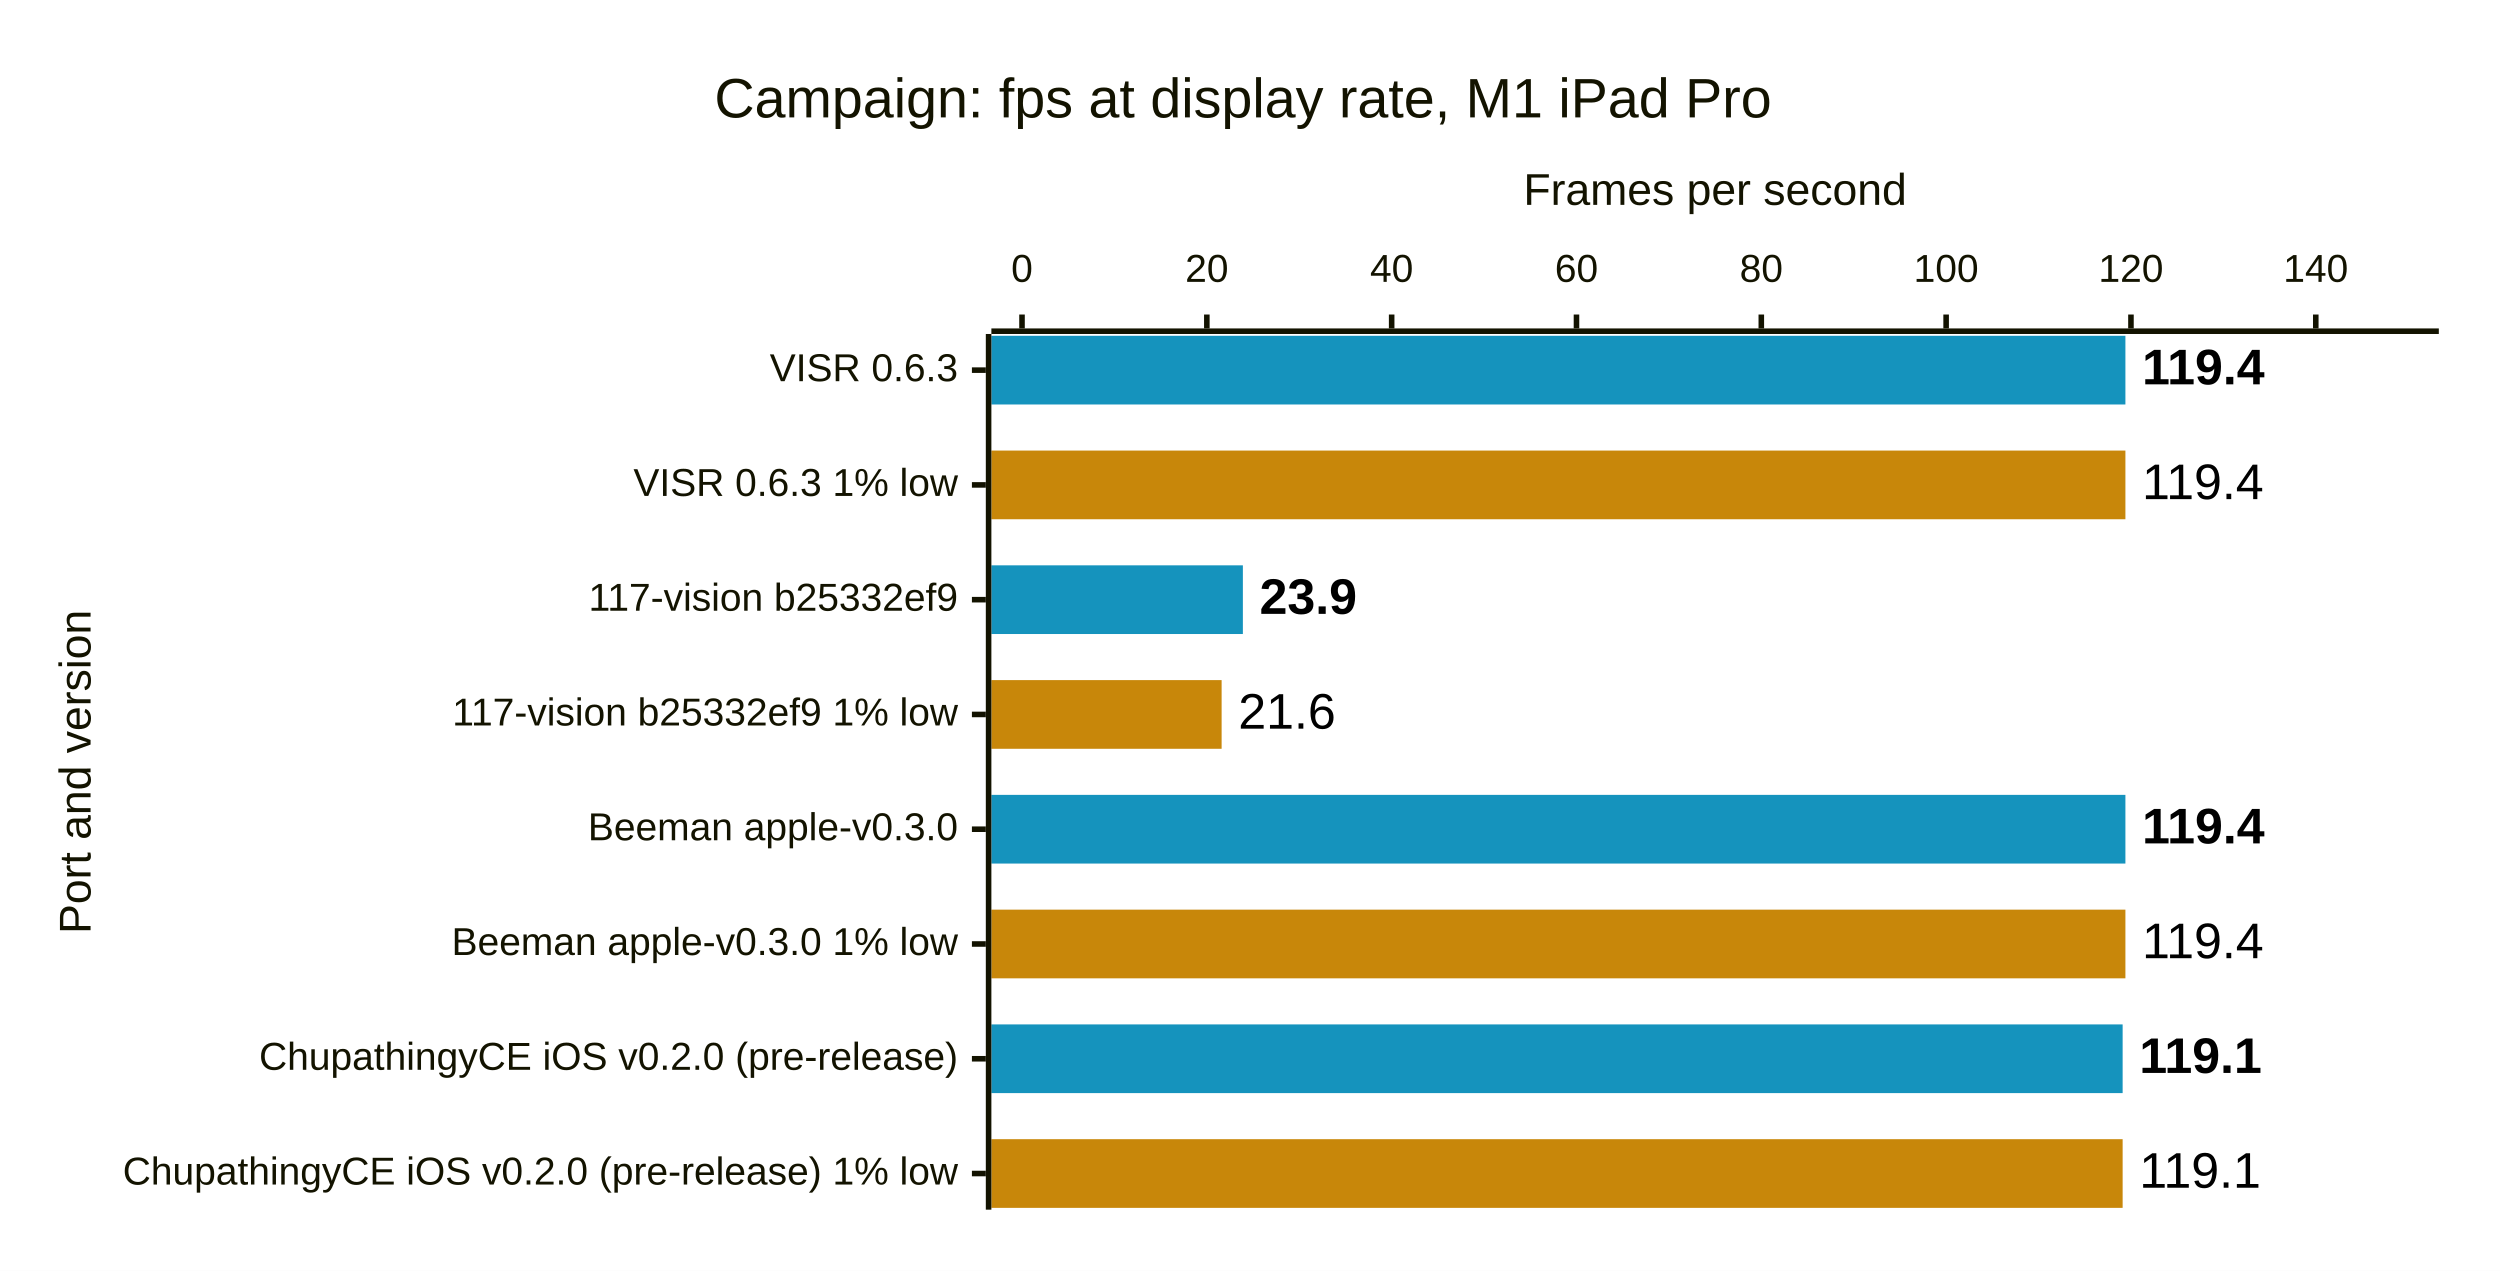
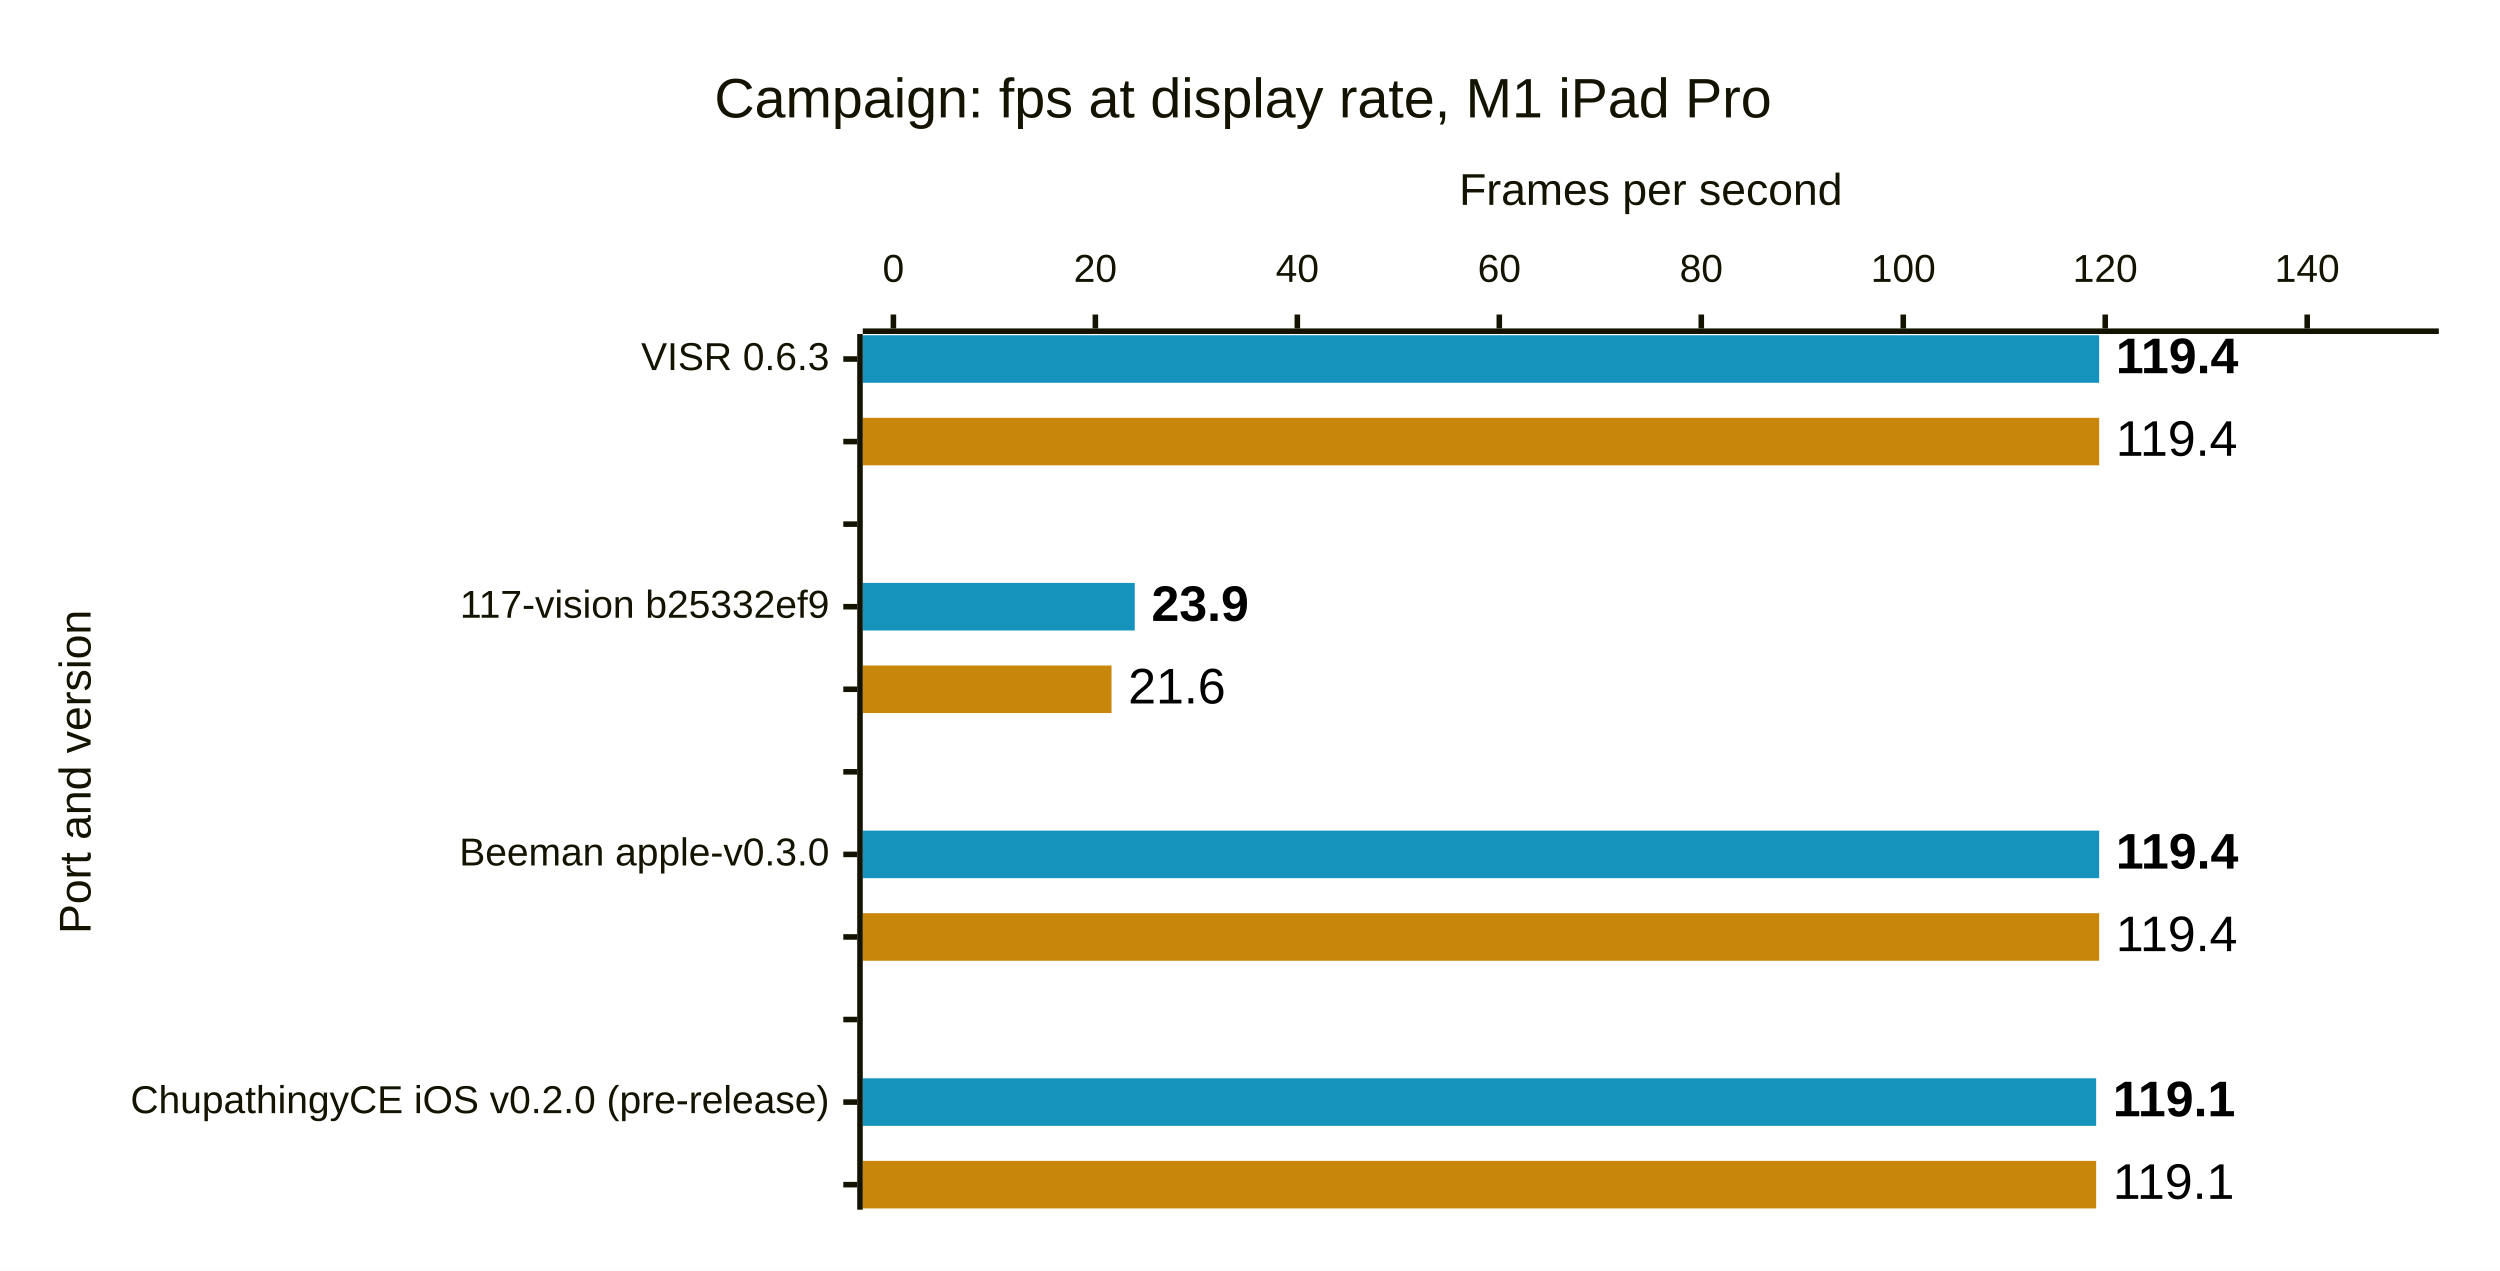
<svg xmlns="http://www.w3.org/2000/svg" id="static" width="100%" style="max-width: 899px;" viewBox="-17 -15 899 457" role="graphics-document document" aria-roledescription="xychart">
  <style>#static{font-family:"trebuchet ms",verdana,arial,sans-serif;font-size:16px;fill:#333;}@keyframes edge-animation-frame{from{stroke-dashoffset:0;}}@keyframes dash{to{stroke-dashoffset:0;}}#static .edge-animation-slow{stroke-dasharray:9,5!important;stroke-dashoffset:900;animation:dash 50s linear infinite;stroke-linecap:round;}#static .edge-animation-fast{stroke-dasharray:9,5!important;stroke-dashoffset:900;animation:dash 20s linear infinite;stroke-linecap:round;}#static .error-icon{fill:#552222;}#static .error-text{fill:#552222;stroke:#552222;}#static .edge-thickness-normal{stroke-width:1px;}#static .edge-thickness-thick{stroke-width:3.5px;}#static .edge-pattern-solid{stroke-dasharray:0;}#static .edge-thickness-invisible{stroke-width:0;fill:none;}#static .edge-pattern-dashed{stroke-dasharray:3;}#static .edge-pattern-dotted{stroke-dasharray:2;}#static .marker{fill:#333333;stroke:#333333;}#static .marker.cross{stroke:#333333;}#static svg{font-family:"trebuchet ms",verdana,arial,sans-serif;font-size:16px;}#static p{margin:0;}#static :root{--mermaid-font-family:"trebuchet ms",verdana,arial,sans-serif;}</style>
  <g />
  <g class="main">
    <rect width="899" height="457" class="background" fill="white" x="-17" y="-15" />
    <g class="chart-title">
      <text x="0" y="0" fill="#131300" font-size="20" dominant-baseline="middle" text-anchor="middle" transform="translate(430, 21.55078) rotate(0)">Campaign: fps at display rate, M1 iPad Pro</text>
    </g>
    <g class="plot">
      <g class="bar-plot-0">
-         <rect x="339.5" y="105.752" width="407.797" height="24.7" fill="#1593bd" stroke="#1593bd" stroke-width="0" />
-         <rect x="339.5" y="147.023" width="11.016" height="24.7" fill="#1593bd" stroke="#1593bd" stroke-width="0" display="none" />
-         <rect x="339.5" y="188.294" width="90.438" height="24.7" fill="#1593bd" stroke="#1593bd" stroke-width="0" />
-         <rect x="339.5" y="229.565" width="11.016" height="24.7" fill="#1593bd" stroke="#1593bd" stroke-width="0" display="none" />
-         <rect x="339.5" y="270.836" width="407.797" height="24.7" fill="#1593bd" stroke="#1593bd" stroke-width="0" />
-         <rect x="339.5" y="312.108" width="11.016" height="24.7" fill="#1593bd" stroke="#1593bd" stroke-width="0" display="none" />
-         <rect x="339.5" y="353.379" width="406.8" height="24.7" fill="#1593bd" stroke="#1593bd" stroke-width="0" />
-         <rect x="339.5" y="394.65" width="11.016" height="24.7" fill="#1593bd" stroke="#1593bd" stroke-width="0" display="none" />
+         <rect x="293.25" y="105.552" width="444.612" height="17.1" fill="#1593bd" stroke="#1593bd" stroke-width="0" />
+         <rect x="293.25" y="135.241" width="11.016" height="17.1" fill="#1593bd" stroke="#1593bd" stroke-width="0" display="none" />
+         <rect x="293.25" y="164.931" width="11.016" height="17.1" fill="#1593bd" stroke="#1593bd" stroke-width="0" display="none" />
+         <rect x="293.25" y="194.621" width="97.807" height="17.1" fill="#1593bd" stroke="#1593bd" stroke-width="0" />
+         <rect x="293.25" y="224.311" width="11.016" height="17.1" fill="#1593bd" stroke="#1593bd" stroke-width="0" display="none" />
+         <rect x="293.25" y="254.001" width="11.016" height="17.1" fill="#1593bd" stroke="#1593bd" stroke-width="0" display="none" />
+         <rect x="293.25" y="283.691" width="444.612" height="17.1" fill="#1593bd" stroke="#1593bd" stroke-width="0" />
+         <rect x="293.25" y="313.38" width="11.016" height="17.1" fill="#1593bd" stroke="#1593bd" stroke-width="0" display="none" />
+         <rect x="293.25" y="343.07" width="11.016" height="17.1" fill="#1593bd" stroke="#1593bd" stroke-width="0" display="none" />
+         <rect x="293.25" y="372.76" width="443.522" height="17.1" fill="#1593bd" stroke="#1593bd" stroke-width="0" />
+         <rect x="293.25" y="402.45" width="11.016" height="17.1" fill="#1593bd" stroke="#1593bd" stroke-width="0" display="none" />
      </g>
      <g class="bar-plot-1">
-         <rect x="339.5" y="105.752" width="11.016" height="24.7" fill="#c8870a" stroke="#c8870a" stroke-width="0" display="none" />
-         <rect x="339.5" y="147.023" width="407.797" height="24.7" fill="#c8870a" stroke="#c8870a" stroke-width="0" />
-         <rect x="339.5" y="188.294" width="11.016" height="24.7" fill="#c8870a" stroke="#c8870a" stroke-width="0" display="none" />
-         <rect x="339.5" y="229.565" width="82.795" height="24.7" fill="#c8870a" stroke="#c8870a" stroke-width="0" />
-         <rect x="339.5" y="270.836" width="11.016" height="24.7" fill="#c8870a" stroke="#c8870a" stroke-width="0" display="none" />
-         <rect x="339.5" y="312.108" width="407.797" height="24.7" fill="#c8870a" stroke="#c8870a" stroke-width="0" />
-         <rect x="339.5" y="353.379" width="11.016" height="24.7" fill="#c8870a" stroke="#c8870a" stroke-width="0" display="none" />
-         <rect x="339.5" y="394.65" width="406.8" height="24.7" fill="#c8870a" stroke="#c8870a" stroke-width="0" />
+         <rect x="293.25" y="105.552" width="11.016" height="17.1" fill="#c8870a" stroke="#c8870a" stroke-width="0" display="none" />
+         <rect x="293.25" y="135.241" width="444.612" height="17.1" fill="#c8870a" stroke="#c8870a" stroke-width="0" />
+         <rect x="293.25" y="164.931" width="11.016" height="17.1" fill="#c8870a" stroke="#c8870a" stroke-width="0" display="none" />
+         <rect x="293.25" y="194.621" width="11.016" height="17.1" fill="#c8870a" stroke="#c8870a" stroke-width="0" display="none" />
+         <rect x="293.25" y="224.311" width="89.455" height="17.1" fill="#c8870a" stroke="#c8870a" stroke-width="0" />
+         <rect x="293.25" y="254.001" width="11.016" height="17.1" fill="#c8870a" stroke="#c8870a" stroke-width="0" display="none" />
+         <rect x="293.25" y="283.691" width="11.016" height="17.1" fill="#c8870a" stroke="#c8870a" stroke-width="0" display="none" />
+         <rect x="293.25" y="313.38" width="444.612" height="17.1" fill="#c8870a" stroke="#c8870a" stroke-width="0" />
+         <rect x="293.25" y="343.07" width="11.016" height="17.1" fill="#c8870a" stroke="#c8870a" stroke-width="0" display="none" />
+         <rect x="293.25" y="372.76" width="11.016" height="17.1" fill="#c8870a" stroke="#c8870a" stroke-width="0" display="none" />
+         <rect x="293.25" y="402.45" width="443.522" height="17.1" fill="#c8870a" stroke="#c8870a" stroke-width="0" />
      </g>
-       <text x="753.297" y="118.102" dominant-baseline="middle" fill="currentColor" font-size="18" font-weight="600" class="bar-value">119.4</text>
-       <text x="435.938" y="200.644" dominant-baseline="middle" fill="currentColor" font-size="18" font-weight="600" class="bar-value">23.9</text>
-       <text x="753.297" y="283.186" dominant-baseline="middle" fill="currentColor" font-size="18" font-weight="600" class="bar-value">119.4</text>
-       <text x="752.3" y="365.729" dominant-baseline="middle" fill="currentColor" font-size="18" font-weight="600" class="bar-value">119.1</text>
-       <text x="753.297" y="159.373" dominant-baseline="middle" fill="currentColor" font-size="18" font-weight="400" class="bar-value">119.4</text>
-       <text x="428.295" y="241.915" dominant-baseline="middle" fill="currentColor" font-size="18" font-weight="400" class="bar-value">21.6</text>
-       <text x="753.297" y="324.458" dominant-baseline="middle" fill="currentColor" font-size="18" font-weight="400" class="bar-value">119.4</text>
-       <text x="752.3" y="407" dominant-baseline="middle" fill="currentColor" font-size="18" font-weight="400" class="bar-value">119.1</text>
+       <text x="743.862" y="114.102" dominant-baseline="middle" fill="currentColor" font-size="18" font-weight="600" class="bar-value">119.4</text>
+       <text x="397.057" y="203.171" dominant-baseline="middle" fill="currentColor" font-size="18" font-weight="600" class="bar-value">23.9</text>
+       <text x="743.862" y="292.241" dominant-baseline="middle" fill="currentColor" font-size="18" font-weight="600" class="bar-value">119.4</text>
+       <text x="742.772" y="381.31" dominant-baseline="middle" fill="currentColor" font-size="18" font-weight="600" class="bar-value">119.1</text>
+       <text x="743.862" y="143.791" dominant-baseline="middle" fill="currentColor" font-size="18" font-weight="400" class="bar-value">119.4</text>
+       <text x="388.705" y="232.861" dominant-baseline="middle" fill="currentColor" font-size="18" font-weight="400" class="bar-value">21.6</text>
+       <text x="743.862" y="321.93" dominant-baseline="middle" fill="currentColor" font-size="18" font-weight="400" class="bar-value">119.4</text>
+       <text x="742.772" y="411" dominant-baseline="middle" fill="currentColor" font-size="18" font-weight="400" class="bar-value">119.1</text>
    </g>
    <g class="left-axis">
      <g class="axisl-line">
-         <path d="M 338.5,105.102 L 338.5,420" fill="none" stroke="#131300" stroke-width="2" />
+         <path d="M 292.25,105.102 L 292.25,420" fill="none" stroke="#131300" stroke-width="2" />
      </g>
      <g class="label">
-         <text x="0" y="0" fill="#131300" font-size="14" dominant-baseline="middle" text-anchor="end" transform="translate(327.5, 118.1016) rotate(0)">VISR 0.6.3</text>
-         <text x="0" y="0" fill="#131300" font-size="14" dominant-baseline="middle" text-anchor="end" transform="translate(327.5, 159.3728) rotate(0)">VISR 0.6.3 1% low</text>
-         <text x="0" y="0" fill="#131300" font-size="14" dominant-baseline="middle" text-anchor="end" transform="translate(327.5, 200.644) rotate(0)">117-vision b25332ef9</text>
-         <text x="0" y="0" fill="#131300" font-size="14" dominant-baseline="middle" text-anchor="end" transform="translate(327.5, 241.9152) rotate(0)">117-vision b25332ef9 1% low</text>
-         <text x="0" y="0" fill="#131300" font-size="14" dominant-baseline="middle" text-anchor="end" transform="translate(327.5, 283.1864) rotate(0)">Beeman apple-v0.3.0</text>
-         <text x="0" y="0" fill="#131300" font-size="14" dominant-baseline="middle" text-anchor="end" transform="translate(327.5, 324.4576) rotate(0)">Beeman apple-v0.3.0 1% low</text>
-         <text x="0" y="0" fill="#131300" font-size="14" dominant-baseline="middle" text-anchor="end" transform="translate(327.5, 365.7288) rotate(0)">ChupathingyCE iOS v0.2.0 (pre-release)</text>
-         <text x="0" y="0" fill="#131300" font-size="14" dominant-baseline="middle" text-anchor="end" transform="translate(327.5, 407) rotate(0)">ChupathingyCE iOS v0.2.0 (pre-release) 1% low</text>
+         <text x="0" y="0" fill="#131300" font-size="14" dominant-baseline="middle" text-anchor="end" transform="translate(281.25, 114.1016) rotate(0)">VISR 0.6.3</text>
+         <text x="0" y="0" fill="#131300" font-size="14" dominant-baseline="middle" text-anchor="end" transform="translate(281.25, 143.7914) rotate(0)">⠀⠀</text>
+         <text x="0" y="0" fill="#131300" font-size="14" dominant-baseline="middle" text-anchor="end" transform="translate(281.25, 173.4813) rotate(0)">⠀⠀⠀</text>
+         <text x="0" y="0" fill="#131300" font-size="14" dominant-baseline="middle" text-anchor="end" transform="translate(281.25, 203.1711) rotate(0)">117-vision b25332ef9</text>
+         <text x="0" y="0" fill="#131300" font-size="14" dominant-baseline="middle" text-anchor="end" transform="translate(281.25, 232.8609) rotate(0)">⠀⠀⠀⠀⠀</text>
+         <text x="0" y="0" fill="#131300" font-size="14" dominant-baseline="middle" text-anchor="end" transform="translate(281.25, 262.5508) rotate(0)">⠀⠀⠀⠀⠀⠀</text>
+         <text x="0" y="0" fill="#131300" font-size="14" dominant-baseline="middle" text-anchor="end" transform="translate(281.25, 292.2406) rotate(0)">Beeman apple-v0.3.0</text>
+         <text x="0" y="0" fill="#131300" font-size="14" dominant-baseline="middle" text-anchor="end" transform="translate(281.25, 321.9305) rotate(0)">⠀⠀⠀⠀⠀⠀⠀⠀</text>
+         <text x="0" y="0" fill="#131300" font-size="14" dominant-baseline="middle" text-anchor="end" transform="translate(281.25, 351.6203) rotate(0)">⠀⠀⠀⠀⠀⠀⠀⠀⠀</text>
+         <text x="0" y="0" fill="#131300" font-size="14" dominant-baseline="middle" text-anchor="end" transform="translate(281.25, 381.3102) rotate(0)">ChupathingyCE iOS v0.2.0 (pre-release)</text>
+         <text x="0" y="0" fill="#131300" font-size="14" dominant-baseline="middle" text-anchor="end" transform="translate(281.25, 411) rotate(0)">⠀⠀⠀⠀⠀⠀⠀⠀⠀⠀⠀</text>
      </g>
      <g class="ticks">
-         <path d="M 337.5,118.102 L 332.5,118.102" fill="none" stroke="#131300" stroke-width="2" />
-         <path d="M 337.5,159.373 L 332.5,159.373" fill="none" stroke="#131300" stroke-width="2" />
-         <path d="M 337.5,200.644 L 332.5,200.644" fill="none" stroke="#131300" stroke-width="2" />
-         <path d="M 337.5,241.915 L 332.5,241.915" fill="none" stroke="#131300" stroke-width="2" />
-         <path d="M 337.5,283.186 L 332.5,283.186" fill="none" stroke="#131300" stroke-width="2" />
-         <path d="M 337.5,324.458 L 332.5,324.458" fill="none" stroke="#131300" stroke-width="2" />
-         <path d="M 337.5,365.729 L 332.5,365.729" fill="none" stroke="#131300" stroke-width="2" />
-         <path d="M 337.5,407 L 332.5,407" fill="none" stroke="#131300" stroke-width="2" />
+         <path d="M 291.25,114.102 L 286.25,114.102" fill="none" stroke="#131300" stroke-width="2" />
+         <path d="M 291.25,143.791 L 286.25,143.791" fill="none" stroke="#131300" stroke-width="2" />
+         <path d="M 291.25,173.481 L 286.25,173.481" fill="none" stroke="#131300" stroke-width="2" />
+         <path d="M 291.25,203.171 L 286.25,203.171" fill="none" stroke="#131300" stroke-width="2" />
+         <path d="M 291.25,232.861 L 286.25,232.861" fill="none" stroke="#131300" stroke-width="2" />
+         <path d="M 291.25,262.551 L 286.25,262.551" fill="none" stroke="#131300" stroke-width="2" />
+         <path d="M 291.25,292.241 L 286.25,292.241" fill="none" stroke="#131300" stroke-width="2" />
+         <path d="M 291.25,321.93 L 286.25,321.93" fill="none" stroke="#131300" stroke-width="2" />
+         <path d="M 291.25,351.62 L 286.25,351.62" fill="none" stroke="#131300" stroke-width="2" />
+         <path d="M 291.25,381.31 L 286.25,381.31" fill="none" stroke="#131300" stroke-width="2" />
+         <path d="M 291.25,411 L 286.25,411" fill="none" stroke="#131300" stroke-width="2" />
      </g>
      <g class="title">
        <text x="0" y="0" fill="#131300" font-size="16" dominant-baseline="text-before-edge" text-anchor="middle" transform="translate(5, 262.5508) rotate(270)">Port and version</text>
      </g>
    </g>
    <g class="top-axis">
      <g class="axis-line">
-         <path d="M 339.5,104.102 L 860,104.102" fill="none" stroke="#131300" stroke-width="2" />
+         <path d="M 293.25,104.102 L 860,104.102" fill="none" stroke="#131300" stroke-width="2" />
      </g>
      <g class="label">
-         <text x="0" y="0" fill="#131300" font-size="14" dominant-baseline="text-before-edge" text-anchor="middle" transform="translate(350.5156, 77.10156) rotate(0)">0</text>
-         <text x="0" y="0" fill="#131300" font-size="14" dominant-baseline="text-before-edge" text-anchor="middle" transform="translate(416.9781, 77.10156) rotate(0)">20</text>
-         <text x="0" y="0" fill="#131300" font-size="14" dominant-baseline="text-before-edge" text-anchor="middle" transform="translate(483.4406, 77.10156) rotate(0)">40</text>
-         <text x="0" y="0" fill="#131300" font-size="14" dominant-baseline="text-before-edge" text-anchor="middle" transform="translate(549.9031, 77.10156) rotate(0)">60</text>
-         <text x="0" y="0" fill="#131300" font-size="14" dominant-baseline="text-before-edge" text-anchor="middle" transform="translate(616.3656, 77.10156) rotate(0)">80</text>
-         <text x="0" y="0" fill="#131300" font-size="14" dominant-baseline="text-before-edge" text-anchor="middle" transform="translate(682.8281, 77.10156) rotate(0)">100</text>
-         <text x="0" y="0" fill="#131300" font-size="14" dominant-baseline="text-before-edge" text-anchor="middle" transform="translate(749.2906, 77.10156) rotate(0)">120</text>
-         <text x="0" y="0" fill="#131300" font-size="14" dominant-baseline="text-before-edge" text-anchor="middle" transform="translate(815.7531, 77.10156) rotate(0)">140</text>
+         <text x="0" y="0" fill="#131300" font-size="14" dominant-baseline="text-before-edge" text-anchor="middle" transform="translate(304.2656, 77.10156) rotate(0)">0</text>
+         <text x="0" y="0" fill="#131300" font-size="14" dominant-baseline="text-before-edge" text-anchor="middle" transform="translate(376.8948, 77.10156) rotate(0)">20</text>
+         <text x="0" y="0" fill="#131300" font-size="14" dominant-baseline="text-before-edge" text-anchor="middle" transform="translate(449.524, 77.10156) rotate(0)">40</text>
+         <text x="0" y="0" fill="#131300" font-size="14" dominant-baseline="text-before-edge" text-anchor="middle" transform="translate(522.1531, 77.10156) rotate(0)">60</text>
+         <text x="0" y="0" fill="#131300" font-size="14" dominant-baseline="text-before-edge" text-anchor="middle" transform="translate(594.7823, 77.10156) rotate(0)">80</text>
+         <text x="0" y="0" fill="#131300" font-size="14" dominant-baseline="text-before-edge" text-anchor="middle" transform="translate(667.4115, 77.10156) rotate(0)">100</text>
+         <text x="0" y="0" fill="#131300" font-size="14" dominant-baseline="text-before-edge" text-anchor="middle" transform="translate(740.0406, 77.10156) rotate(0)">120</text>
+         <text x="0" y="0" fill="#131300" font-size="14" dominant-baseline="text-before-edge" text-anchor="middle" transform="translate(812.6698, 77.10156) rotate(0)">140</text>
      </g>
      <g class="ticks">
-         <path d="M 350.516,103.102 L 350.516,98.102" fill="none" stroke="#131300" stroke-width="2" />
-         <path d="M 416.978,103.102 L 416.978,98.102" fill="none" stroke="#131300" stroke-width="2" />
-         <path d="M 483.441,103.102 L 483.441,98.102" fill="none" stroke="#131300" stroke-width="2" />
-         <path d="M 549.903,103.102 L 549.903,98.102" fill="none" stroke="#131300" stroke-width="2" />
-         <path d="M 616.366,103.102 L 616.366,98.102" fill="none" stroke="#131300" stroke-width="2" />
-         <path d="M 682.828,103.102 L 682.828,98.102" fill="none" stroke="#131300" stroke-width="2" />
-         <path d="M 749.291,103.102 L 749.291,98.102" fill="none" stroke="#131300" stroke-width="2" />
-         <path d="M 815.753,103.102 L 815.753,98.102" fill="none" stroke="#131300" stroke-width="2" />
+         <path d="M 304.266,103.102 L 304.266,98.102" fill="none" stroke="#131300" stroke-width="2" />
+         <path d="M 376.895,103.102 L 376.895,98.102" fill="none" stroke="#131300" stroke-width="2" />
+         <path d="M 449.524,103.102 L 449.524,98.102" fill="none" stroke="#131300" stroke-width="2" />
+         <path d="M 522.153,103.102 L 522.153,98.102" fill="none" stroke="#131300" stroke-width="2" />
+         <path d="M 594.782,103.102 L 594.782,98.102" fill="none" stroke="#131300" stroke-width="2" />
+         <path d="M 667.411,103.102 L 667.411,98.102" fill="none" stroke="#131300" stroke-width="2" />
+         <path d="M 740.041,103.102 L 740.041,98.102" fill="none" stroke="#131300" stroke-width="2" />
+         <path d="M 812.67,103.102 L 812.67,98.102" fill="none" stroke="#131300" stroke-width="2" />
      </g>
      <g class="title">
-         <text x="0" y="0" fill="#131300" font-size="16" dominant-baseline="text-before-edge" text-anchor="middle" transform="translate(599.75, 48.10156) rotate(0)">Frames per second</text>
+         <text x="0" y="0" fill="#131300" font-size="16" dominant-baseline="text-before-edge" text-anchor="middle" transform="translate(576.625, 48.10156) rotate(0)">Frames per second</text>
      </g>
    </g>
  </g>
  <g class="mermaid-tmp-group" />
</svg>
